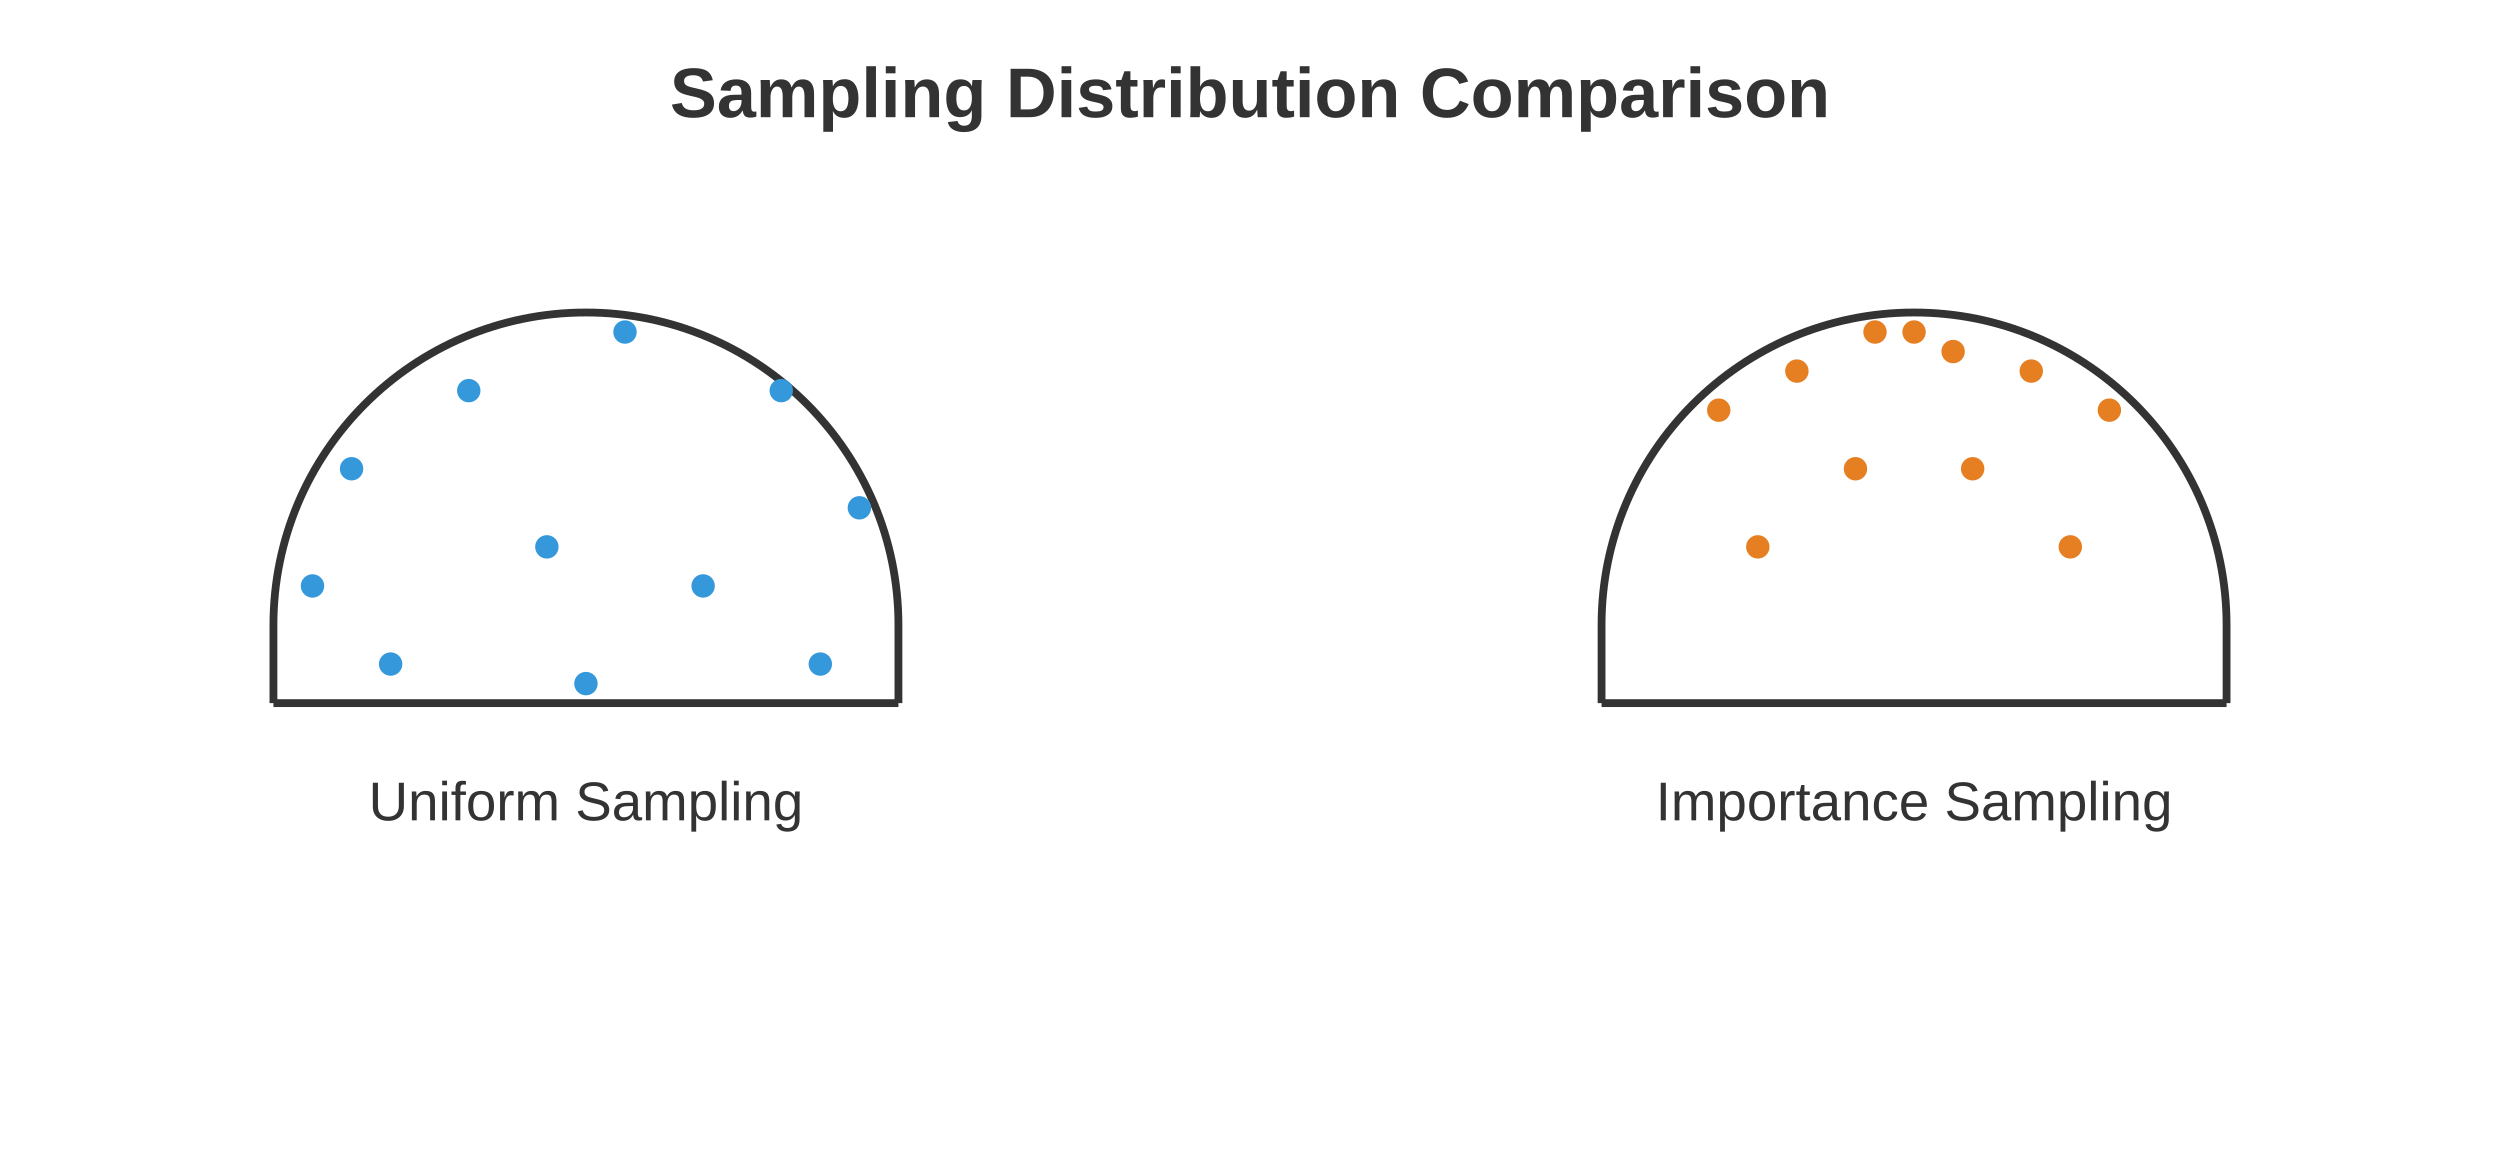
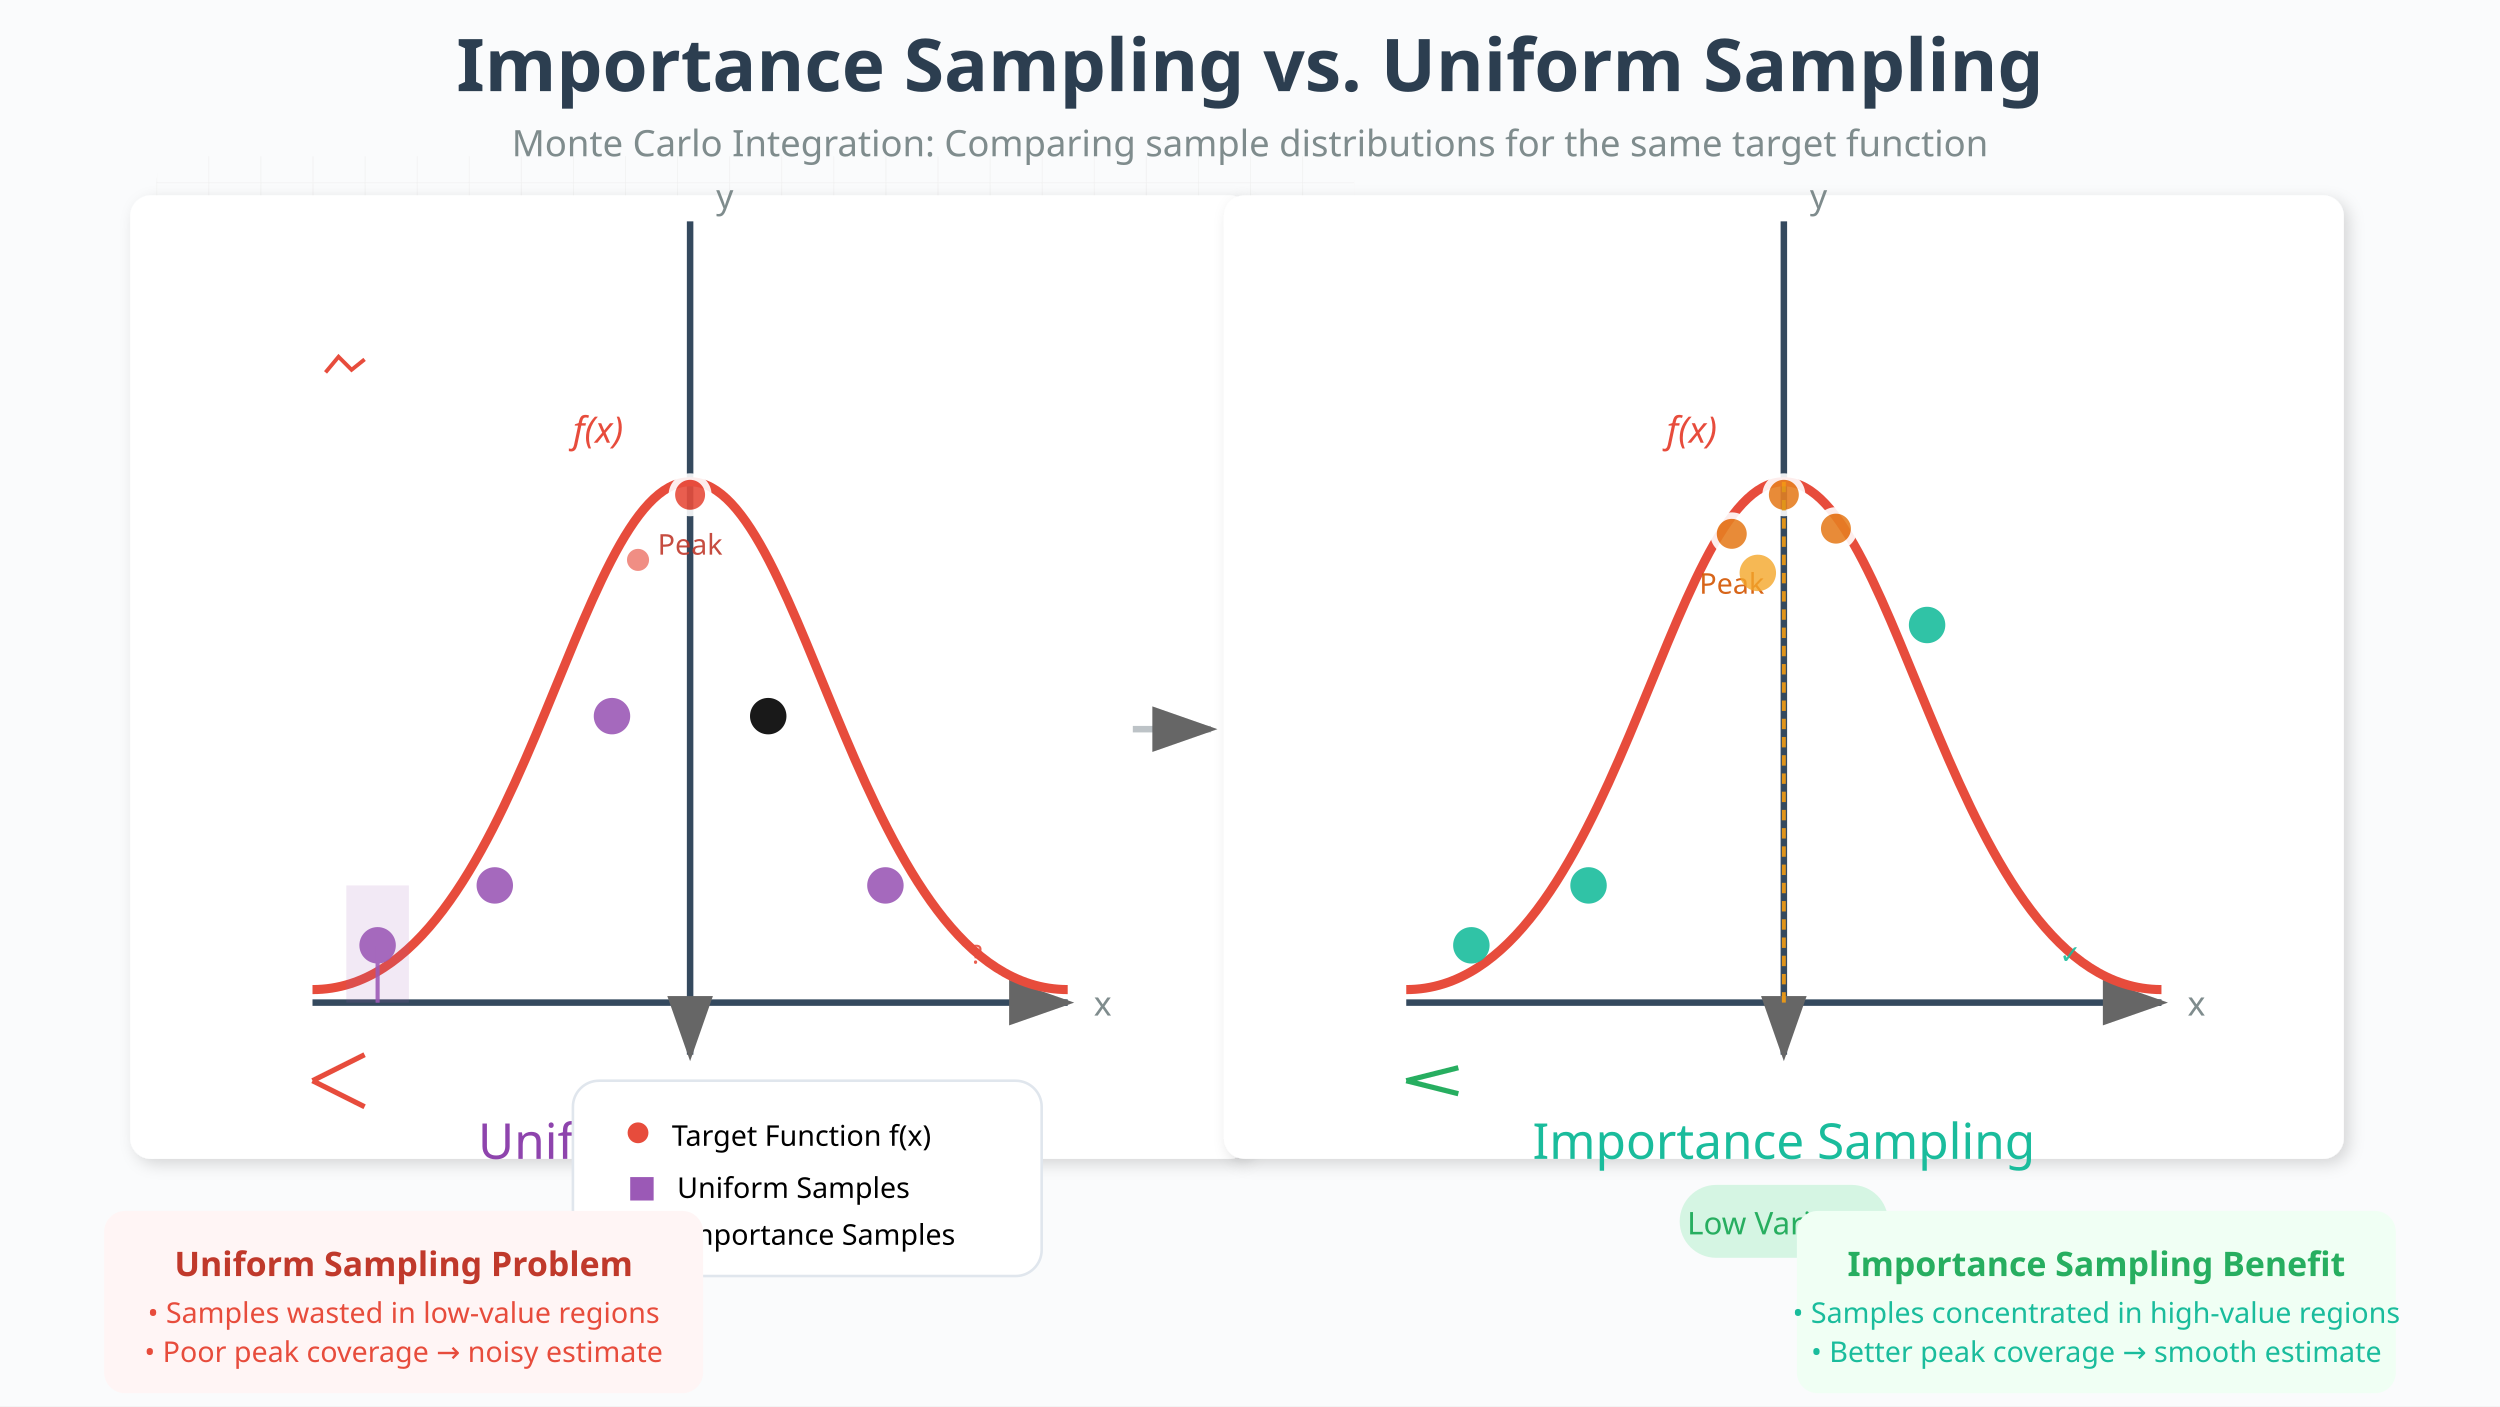
- <svg xmlns="http://www.w3.org/2000/svg" viewBox="0 0 640 300">
-   <rect width="100%" height="100%" fill="white" />
-   <g transform="translate(150, 160)">
-     <path d="M -80,0 A 80,80 0 0 1 80,0" fill="none" stroke="#333" stroke-width="2" />
-     <path d="M -80,0 L -80,20" stroke="#333" stroke-width="2" />
-     <path d="M 80,0 L 80,20" stroke="#333" stroke-width="2" />
-     <line x1="-80" y1="20" x2="80" y2="20" stroke="#333" stroke-width="2" />
-     <circle cx="-60" cy="-40" r="3" fill="#3498db" />
-     <circle cx="-30" cy="-60" r="3" fill="#3498db" />
-     <circle cx="10" cy="-75" r="3" fill="#3498db" />
-     <circle cx="50" cy="-60" r="3" fill="#3498db" />
-     <circle cx="70" cy="-30" r="3" fill="#3498db" />
-     <circle cx="-10" cy="-20" r="3" fill="#3498db" />
-     <circle cx="30" cy="-10" r="3" fill="#3498db" />
-     <circle cx="-50" cy="10" r="3" fill="#3498db" />
-     <circle cx="0" cy="15" r="3" fill="#3498db" />
-     <circle cx="-70" cy="-10" r="3" fill="#3498db" />
-     <circle cx="60" cy="10" r="3" fill="#3498db" />
-     <text x="0" y="50" font-family="Arial, sans-serif" font-size="14" text-anchor="middle" fill="#333">Uniform Sampling</text>
+ <svg xmlns="http://www.w3.org/2000/svg" width="960" height="540" viewBox="0 0 960 540">
+   <defs>
+     <marker id="arrowhead" markerWidth="10" markerHeight="7" refX="9" refY="3.5" orient="auto">
+       <polygon points="0 0, 10 3.5, 0 7" fill="#666" />
+     </marker>
+     <linearGradient id="curveGrad" x1="0%" y1="0%" x2="100%" y2="0%">
+       <stop offset="0%" style="stop-color:#e74c3c;stop-opacity:1" />
+       <stop offset="50%" style="stop-color:#ff6b8a;stop-opacity:1" />
+       <stop offset="100%" style="stop-color:#e74c3c;stop-opacity:1" />
+     </linearGradient>
+     <filter id="shadow" x="-20%" y="-20%" width="140%" height="140%">
+       <feDropShadow dx="2" dy="2" stdDeviation="3" flood-opacity="0.15" />
+     </filter>
+     <pattern id="grid" width="20" height="20" patternUnits="userSpaceOnUse">
+       <path d="M 20 0 L 0 0 0 20" fill="none" stroke="#f0f0f0" stroke-width="0.5" />
+     </pattern>
+   </defs>
+   <rect width="100%" height="100%" fill="#fafbfc" />
+   <g transform="translate(80, 90)">
+     <rect x="-20" y="-30" width="460" height="350" fill="url(#grid)" rx="10" />
  </g>
-   <g transform="translate(490, 160)">
-     <path d="M -80,0 A 80,80 0 0 1 80,0" fill="none" stroke="#333" stroke-width="2" />
-     <path d="M -80,0 L -80,20" stroke="#333" stroke-width="2" />
-     <path d="M 80,0 L 80,20" stroke="#333" stroke-width="2" />
-     <line x1="-80" y1="20" x2="80" y2="20" stroke="#333" stroke-width="2" />
-     <circle cx="-10" cy="-75" r="3" fill="#e67e22" />
-     <circle cx="10" cy="-70" r="3" fill="#e67e22" />
-     <circle cx="30" cy="-65" r="3" fill="#e67e22" />
-     <circle cx="-30" cy="-65" r="3" fill="#e67e22" />
-     <circle cx="0" cy="-75" r="3" fill="#e67e22" />
-     <circle cx="50" cy="-55" r="3" fill="#e67e22" />
-     <circle cx="-50" cy="-55" r="3" fill="#e67e22" />
-     <circle cx="15" cy="-40" r="3" fill="#e67e22" />
-     <circle cx="-15" cy="-40" r="3" fill="#e67e22" />
-     <circle cx="40" cy="-20" r="3" fill="#e67e22" />
-     <circle cx="-40" cy="-20" r="3" fill="#e67e22" />
-     <text x="0" y="50" font-family="Arial, sans-serif" font-size="14" text-anchor="middle" fill="#333">Importance Sampling</text>
+   <text x="480" y="35" font-family="'Segoe UI', system-ui, sans-serif" font-size="28" text-anchor="middle" font-weight="700" fill="#2c3e50">Importance Sampling vs. Uniform Sampling</text>
+   <text x="480" y="60" font-family="'Segoe UI', system-ui, sans-serif" font-size="14" text-anchor="middle" fill="#7f8c8d">Monte Carlo Integration: Comparing sample distributions for the same target function</text>
+   <g transform="translate(60, 95)">
+     <rect x="-10" y="-20" width="430" height="370" fill="#ffffff" rx="8" filter="url(#shadow)" />
+     <line x1="60" y1="290" x2="350" y2="290" stroke="#34495e" stroke-width="2.5" marker-end="url(#arrowhead)" />
+     <line x1="205" y1="-10" x2="205" y2="310" stroke="#34495e" stroke-width="2.5" marker-end="url(#arrowhead)" />
+     <text x="360" y="295" font-family="'Segoe UI', sans-serif" font-size="13" fill="#7f8c8d">x</text>
+     <text x="215" y="-15" font-family="'Segoe UI', sans-serif" font-size="13" fill="#7f8c8d">y</text>
+     <path d="M 60 285 C 140 285, 160 90, 205 90 C 250 90, 270 285, 350 285" fill="none" stroke="#e74c3c" stroke-width="3.5" />
+     <text x="160" y="75" font-family="'Segoe UI', sans-serif" font-size="14" font-style="italic" fill="#e74c3c">f(x)</text>
+     <g opacity="0.9">
+       <circle cx="85" cy="268" r="7" fill="#9b59b6" />
+       <line x1="85" y1="290" x2="85" y2="268" stroke="#9b59b6" stroke-width="1.5" opacity="0.4" />
+       <circle cx="130" cy="245" r="7" fill="#9b59b6" />
+       <circle cx="175" cy="180" r="7" fill="#9b59b6" />
+       <circle cx="205" cy="95" r="7" fill="#e74c3c" stroke="#fff" stroke-width="2.5" />
+       <text x="205" y="118" font-family="'Segoe UI', sans-serif" font-size="11" text-anchor="middle" fill="#c0392b">Peak</text>
+       <circle cx="235" cy="180" r="7" fill="#e7496" />
+       <circle cx="280" cy="245" r="7" fill="#9b59b6" />
+       <text x="315" y="275" font-family="'Segoe UI', sans-serif" font-size="10" text-anchor="middle" fill="#e74c3c">?</text>
+       <line x1="85" y1="290" x2="85" y2="268" stroke="#9b59b6" stroke-width="1.5" />
+       <rect x="73" y="245" width="24" height="45" fill="#9b59b6" opacity="0.15" />
+       <circle cx="185" cy="120" r="5" fill="#e74c3c" stroke="#fff" stroke-width="1.5" opacity="0.7" />
+     </g>
+     <path d="M 60 320 L 80 310 M 60 320 L 80 330" stroke="#e74c3c" stroke-width="2" />
+     <text x="205" y="350" font-family="'Segoe UI', sans-serif" font-size="19" text-anchor="middle" fill="#8e44ad">Uniform Sampling</text>
+     <rect x="165" y="360" width="80" height="28" rx="14" fill="#fadbd8" />
+     <text x="205" y="379" font-family="'Segoe UI', sans-serif" font-size="12" text-anchor="middle" fill="#c0392b">High Variance</text>
+     <g transform="translate(60, 40)">
+       <path d="M 5 8 L 10 2 L 15 7 L 20 3" fill="none" stroke="#e74c3c" stroke-width="1.5" />
+     </g>
  </g>
-   <text x="320" y="30" font-family="Arial, sans-serif" font-weight="bold" font-size="18" text-anchor="middle" fill="#333">Sampling Distribution Comparison</text>
+   <g transform="translate(480, 95)">
+     <rect x="-10" y="-20" width="430" height="370" fill="#ffffff" rx="8" filter="url(#shadow)" />
+     <line x1="60" y1="290" x2="350" y2="290" stroke="#34495e" stroke-width="2.5" marker-end="url(#arrowhead)" />
+     <line x1="205" y1="-10" x2="205" y2="310" stroke="#34495e" stroke-width="2.5" marker-end="url(#arrowhead)" />
+     <text x="360" y="295" font-family="'Segoe UI', sans-serif" font-size="13" fill="#7f8c8d">x</text>
+     <text x="215" y="-15" font-family="'Segoe UI', sans-serif" font-size="13" fill="#7f8c8d">y</text>
+     <path d="M 60 285 C 140 285, 160 90, 205 90 C 250 90, 270 285, 350 285" fill="none" stroke="#e74c3c" stroke-width="3.5" />
+     <text x="160" y="75" font-family="'Segoe UI', sans-serif" font-size="14" font-style="italic" fill="#e74c3c">f(x)</text>
+     <g opacity="0.9">
+       <circle cx="85" cy="268" r="7" fill="#1abc9c" />
+       <circle cx="130" cy="245" r="7" fill="#1abc9c" />
+       <circle cx="185" cy="110" r="7" fill="#e67e22" stroke="#fff" stroke-width="2.5" />
+       <text x="185" y="133" font-family="'Segoe UI', sans-serif" font-size="11" text-anchor="middle" fill="#d35400">Peak</text>
+       <circle cx="205" cy="95" r="7" fill="#e67e22" stroke="#fff" stroke-width="2.5" />
+       <line x1="205" y1="90" x2="205" y2="290" stroke="#f39c12" stroke-width="1.5" stroke-dasharray="4,3" />
+       <circle cx="225" cy="108" r="7" fill="#e67e22" stroke="#fff" stroke-width="2.5" />
+       <circle cx="195" cy="125" r="7" fill="#f39c12" opacity="0.8" />
+       <circle cx="260" cy="145" r="7" fill="#1abc9c" />
+       <text x="315" y="275" font-family="'Segoe UI', sans-serif" font-size="10" text-anchor="middle" fill="#1abc9c">✓</text>
+     </g>
+     <path d="M 60 320 L 80 315 M 60 320 L 80 325" stroke="#27ae60" stroke-width="2" />
+     <text x="205" y="350" font-family="'Segoe UI', sans-serif" font-size="19" text-anchor="middle" fill="#1abc9c">Importance Sampling</text>
+     <rect x="165" y="360" width="80" height="28" rx="14" fill="#d5f5e3" />
+     <text x="205" y="379" font-family="'Segoe UI', sans-serif" font-size="12" text-anchor="middle" fill="#27ae60">Low Variance</text>
+   </g>
+   <path d="M 435 280 L 465 280" stroke="#bdc3c7" stroke-width="2.5" marker-end="url(#arrowhead)" />
+   <g transform="translate(310, 440)">
+     <rect x="-90" y="-25" width="180" height="75" rx="10" fill="#ffffff" stroke="#e0e6ed" />
+     <circle cx="-65" cy="-5" r="4" fill="#e74c3c" />
+     <text x="-52" y="0" font-family="'Segoe UI', sans-serif" font-size="11">Target Function f(x)</text>
+     <rect x="-68" y="12" width="9" height="9" fill="#9b59b6" />
+     <text x="-50" y="20" font-family="'Segoe UI', sans-serif" font-size="11">Uniform Samples</text>
+     <rect x="-68" y="30" width="9" height="9" fill="#e67e22" />
+     <text x="-50" y="38" font-family="'Segoe UI', sans-serif" font-size="11">Importance Samples</text>
+   </g>
+   <rect x="40" y="465" width="230" height="70" rx="8" fill="#fff5f5" />
+   <text x="155" y="490" font-family="'Segoe UI', sans-serif" font-size="13" text-anchor="middle" font-weight="600" fill="#c0392b">Uniform Sampling Problem</text>
+   <text x="155" y="508" font-family="'Segoe UI', sans-serif" font-size="11" text-anchor="middle" fill="#e74c3c">• Samples wasted in low-value regions</text>
+   <text x="155" y="523" font-family="'Segoe UI', sans-serif" font-size="11" text-anchor="middle" fill="#e74c3c">• Poor peak coverage → noisy estimate</text>
+   <rect x="690" y="465" width="230" height="70" rx="8" fill="#f0fff4" />
+   <text x="805" y="490" font-family="'Segoe UI', sans-serif" font-size="13" text-anchor="middle" font-weight="600" fill="#27ae60">Importance Sampling Benefit</text>
+   <text x="805" y="508" font-family="'Segoe UI', sans-serif" font-size="11" text-anchor="middle" fill="#1abc9c">• Samples concentrated in high-value regions</text>
+   <text x="805" y="523" font-family="'Segoe UI', sans-serif" font-size="11" text-anchor="middle" fill="#1abc9c">• Better peak coverage → smooth estimate</text>
</svg>
